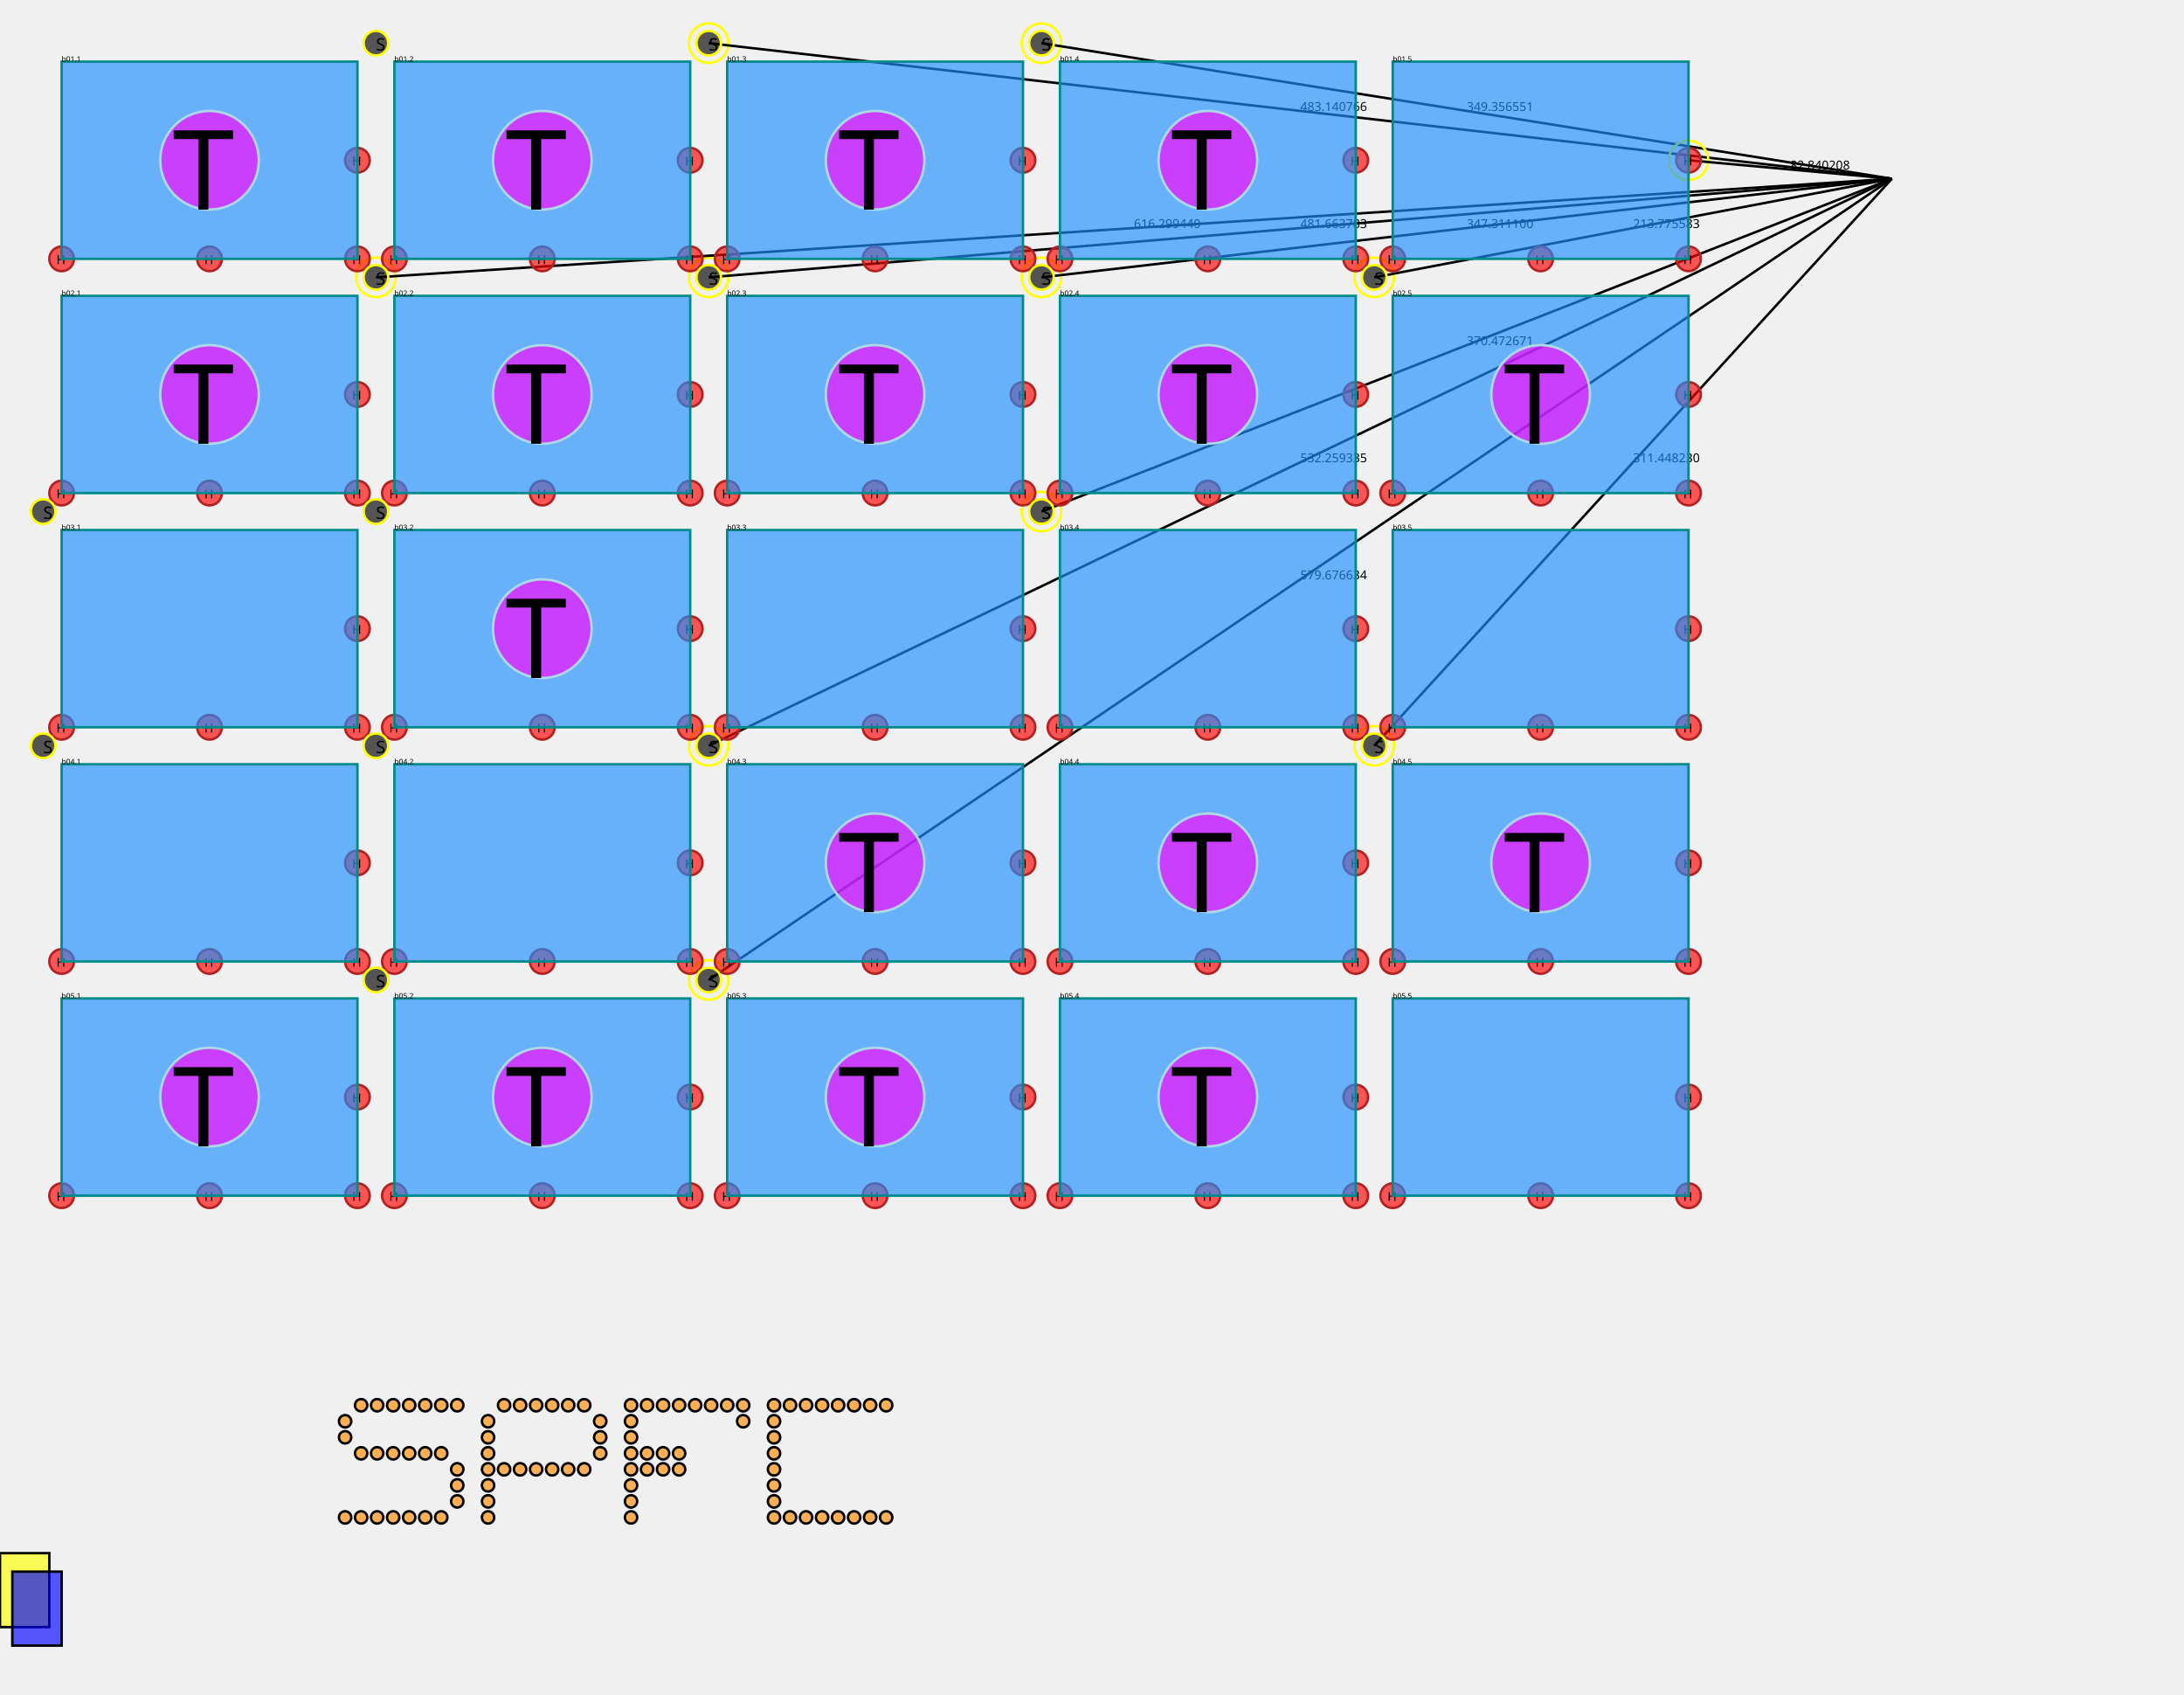
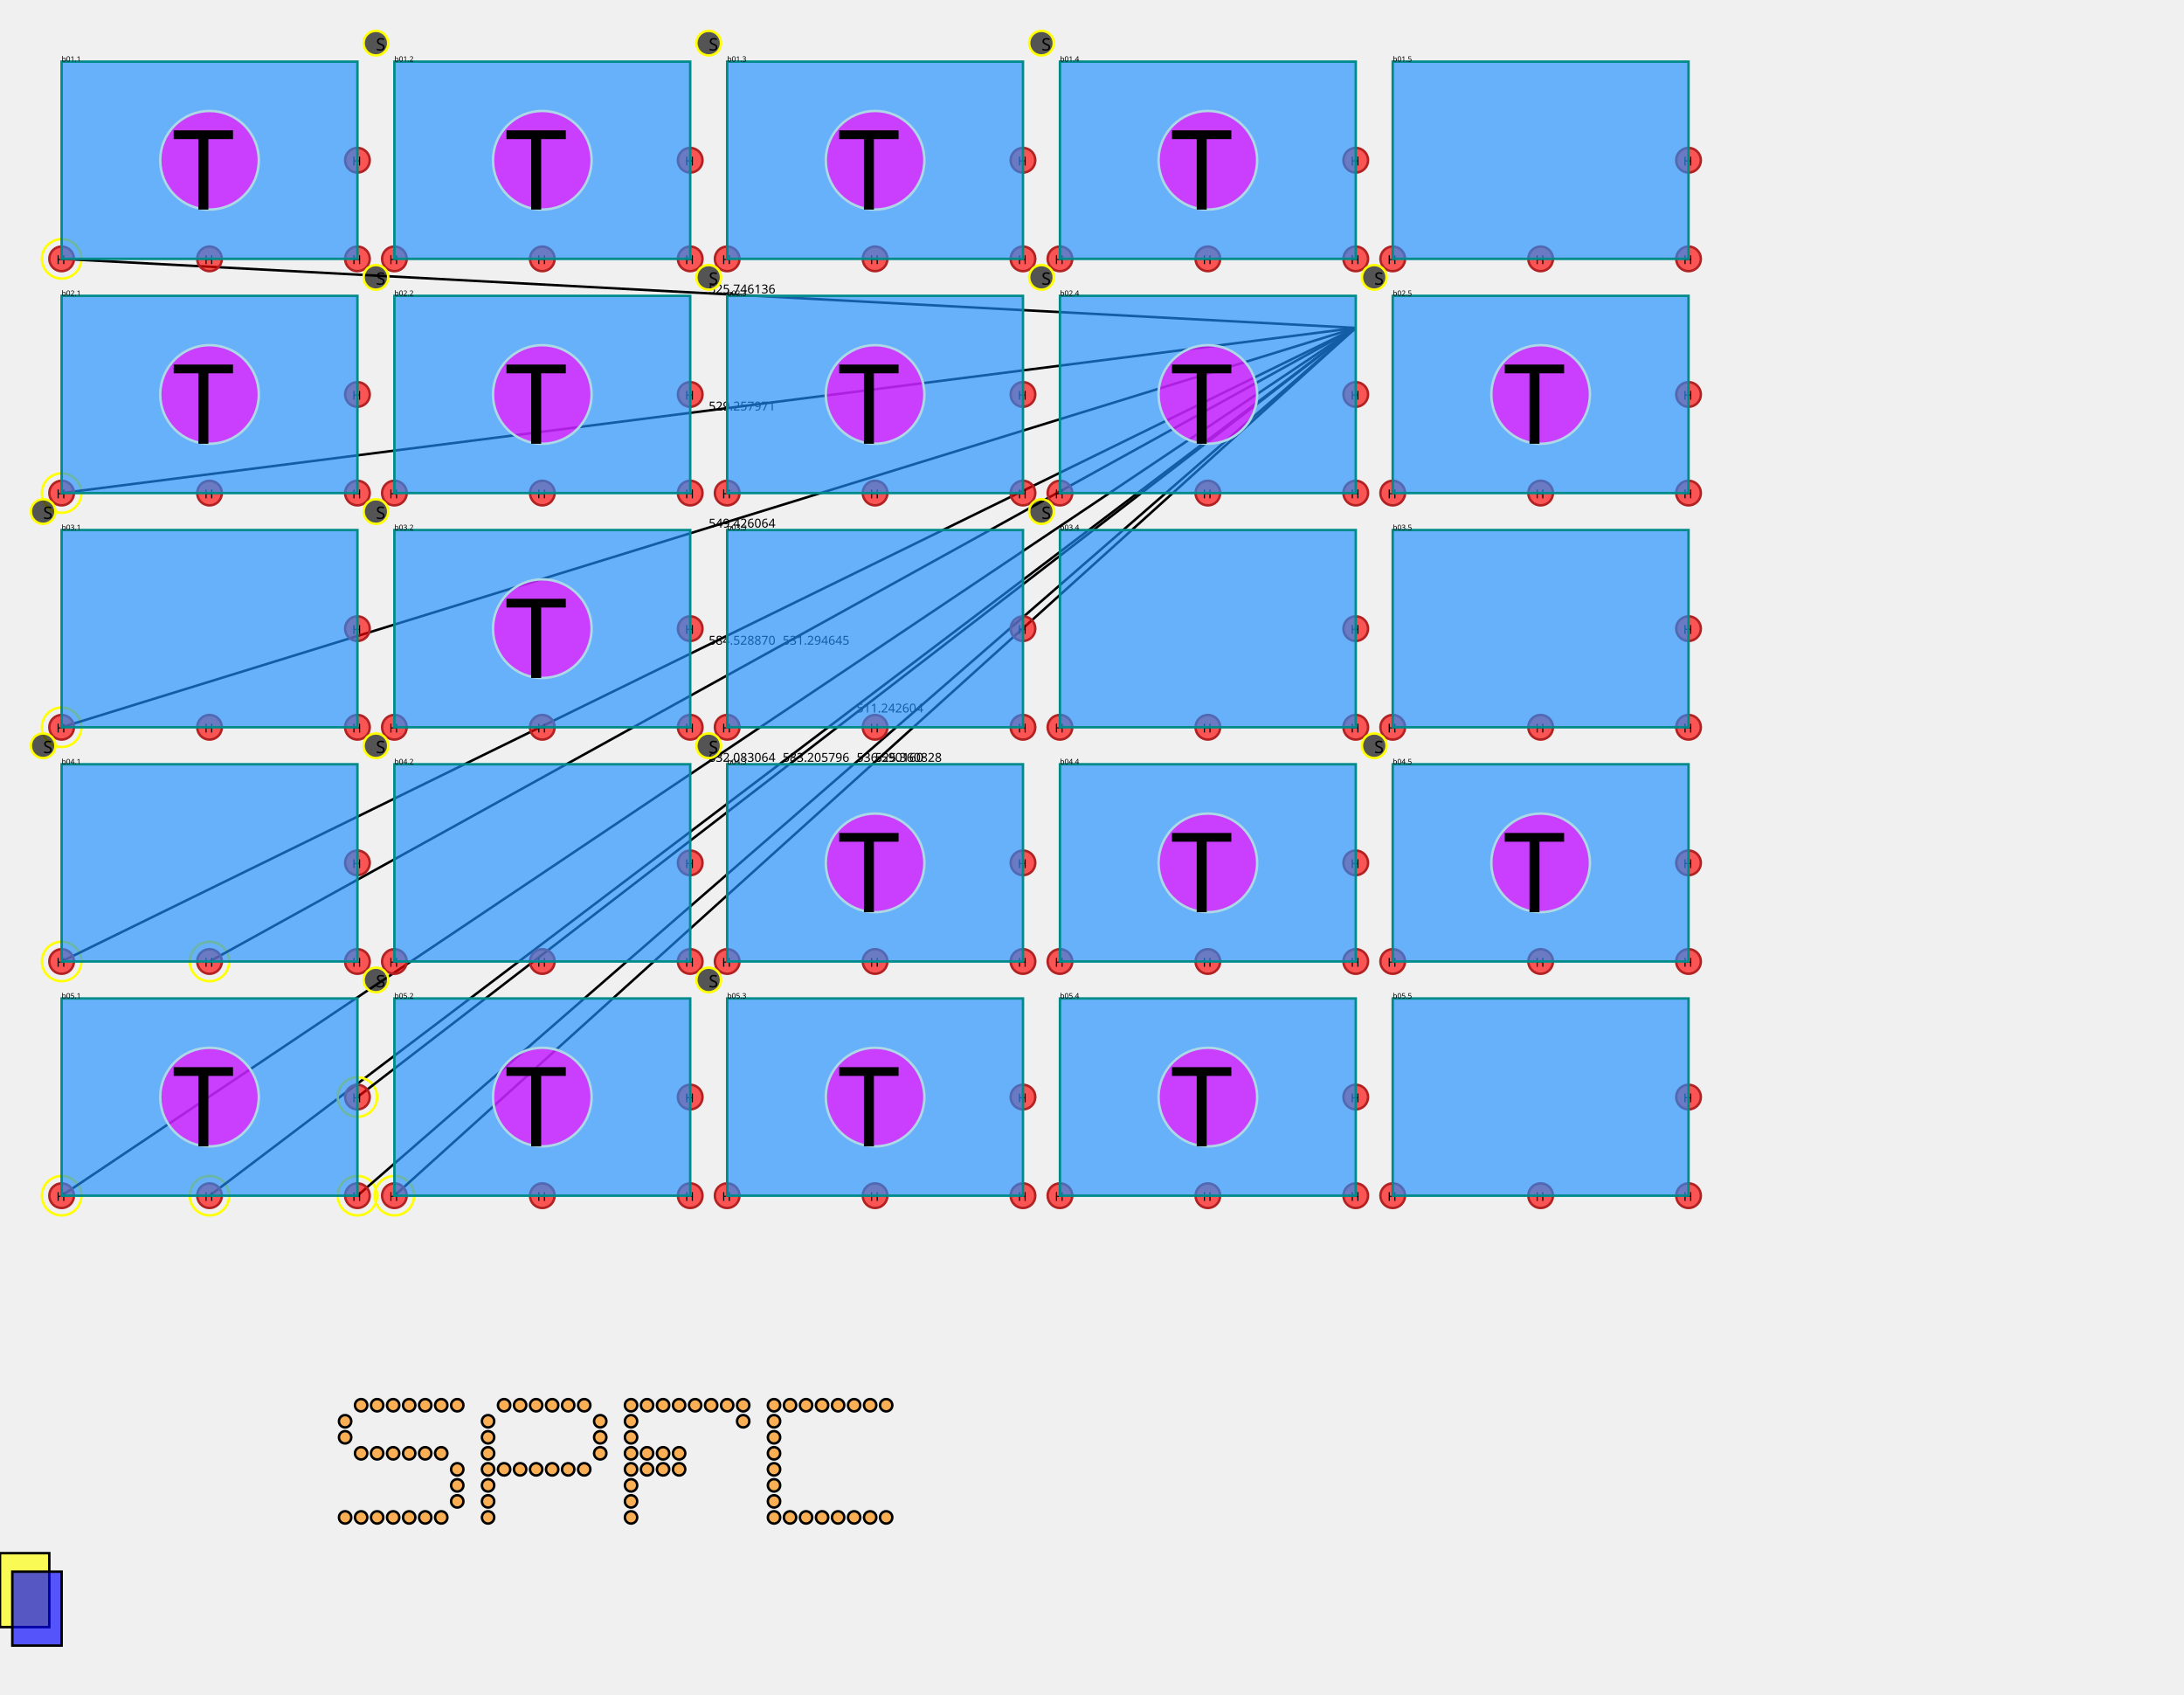
<svg width="886" height="687.5">
-   <circle cx="557.5" cy="112.5" r="8" fill="white" stroke="yellow" stroke-width="1" fill-opacity="0.0" />
-   <line x1="767.5" y1="72.5" x2="557.5" y2="112.5" stroke-width="1" stroke="black" />
-   <text x="662.5" y="92.5" font-family="Verdana" font-size="5">213.775583</text>
-   <circle cx="557.5" cy="302.5" r="8" fill="white" stroke="yellow" stroke-width="1" fill-opacity="0.0" />
-   <line x1="767.5" y1="72.5" x2="557.5" y2="302.5" stroke-width="1" stroke="black" />
-   <text x="662.5" y="187.5" font-family="Verdana" font-size="5">311.448230</text>
-   <circle cx="422.5" cy="112.5" r="8" fill="white" stroke="yellow" stroke-width="1" fill-opacity="0.0" />
-   <line x1="767.5" y1="72.5" x2="422.5" y2="112.5" stroke-width="1" stroke="black" />
-   <text x="595" y="92.5" font-family="Verdana" font-size="5">347.311100</text>
-   <circle cx="422.5" cy="17.5" r="8" fill="white" stroke="yellow" stroke-width="1" fill-opacity="0.0" />
-   <line x1="767.5" y1="72.5" x2="422.5" y2="17.5" stroke-width="1" stroke="black" />
-   <text x="595" y="45" font-family="Verdana" font-size="5">349.356551</text>
-   <circle cx="422.5" cy="207.5" r="8" fill="white" stroke="yellow" stroke-width="1" fill-opacity="0.0" />
-   <line x1="767.5" y1="72.5" x2="422.5" y2="207.5" stroke-width="1" stroke="black" />
-   <text x="595" y="140" font-family="Verdana" font-size="5">370.472671</text>
-   <circle cx="287.5" cy="112.5" r="8" fill="white" stroke="yellow" stroke-width="1" fill-opacity="0.0" />
-   <line x1="767.5" y1="72.5" x2="287.5" y2="112.5" stroke-width="1" stroke="black" />
-   <text x="527.5" y="92.5" font-family="Verdana" font-size="5">481.663783</text>
-   <circle cx="287.5" cy="17.5" r="8" fill="white" stroke="yellow" stroke-width="1" fill-opacity="0.0" />
-   <line x1="767.5" y1="72.5" x2="287.5" y2="17.5" stroke-width="1" stroke="black" />
-   <text x="527.5" y="45" font-family="Verdana" font-size="5">483.140766</text>
-   <circle cx="287.5" cy="302.5" r="8" fill="white" stroke="yellow" stroke-width="1" fill-opacity="0.0" />
-   <line x1="767.5" y1="72.5" x2="287.5" y2="302.5" stroke-width="1" stroke="black" />
-   <text x="527.5" y="187.5" font-family="Verdana" font-size="5">532.259335</text>
-   <circle cx="287.5" cy="397.5" r="8" fill="white" stroke="yellow" stroke-width="1" fill-opacity="0.0" />
-   <line x1="767.5" y1="72.5" x2="287.5" y2="397.5" stroke-width="1" stroke="black" />
-   <text x="527.5" y="235" font-family="Verdana" font-size="5">579.676634</text>
-   <circle cx="152.5" cy="112.5" r="8" fill="white" stroke="yellow" stroke-width="1" fill-opacity="0.0" />
-   <line x1="767.5" y1="72.5" x2="152.5" y2="112.5" stroke-width="1" stroke="black" />
-   <text x="460" y="92.5" font-family="Verdana" font-size="5">616.299440</text>
-   <circle cx="685" cy="65" r="8" fill="white" stroke="#ff0" stroke-width="1" fill-opacity="0.0" />
-   <line x1="767.5" y1="72.5" x2="685" y2="65" stroke-width="1" stroke="black" />
-   <text x="726.25" y="68.75" font-family="Verdana" font-size="5">82.840208</text>
+   <circle cx="25" cy="485" r="8" fill="white" stroke="yellow" stroke-width="1" fill-opacity="0.0" />
+   <line x1="550" y1="133" x2="25" y2="485" stroke-width="1" stroke="black" />
+   <text x="287.5" y="309" font-family="Verdana" font-size="5">632.083064</text>
+   <circle cx="25" cy="390" r="8" fill="white" stroke="yellow" stroke-width="1" fill-opacity="0.0" />
+   <line x1="550" y1="133" x2="25" y2="390" stroke-width="1" stroke="black" />
+   <text x="287.5" y="261.5" font-family="Verdana" font-size="5">584.528870</text>
+   <circle cx="85" cy="485" r="8" fill="white" stroke="yellow" stroke-width="1" fill-opacity="0.0" />
+   <line x1="550" y1="133" x2="85" y2="485" stroke-width="1" stroke="black" />
+   <text x="317.5" y="309" font-family="Verdana" font-size="5">583.205796</text>
+   <circle cx="25" cy="295" r="8" fill="white" stroke="yellow" stroke-width="1" fill-opacity="0.0" />
+   <line x1="550" y1="133" x2="25" y2="295" stroke-width="1" stroke="black" />
+   <text x="287.5" y="214" font-family="Verdana" font-size="5">549.426064</text>
+   <circle cx="145" cy="485" r="8" fill="white" stroke="yellow" stroke-width="1" fill-opacity="0.0" />
+   <line x1="550" y1="133" x2="145" y2="485" stroke-width="1" stroke="black" />
+   <text x="347.5" y="309" font-family="Verdana" font-size="5">536.590160</text>
+   <circle cx="85" cy="390" r="8" fill="white" stroke="yellow" stroke-width="1" fill-opacity="0.0" />
+   <line x1="550" y1="133" x2="85" y2="390" stroke-width="1" stroke="black" />
+   <text x="317.5" y="261.5" font-family="Verdana" font-size="5">531.294645</text>
+   <circle cx="25" cy="200" r="8" fill="white" stroke="yellow" stroke-width="1" fill-opacity="0.0" />
+   <line x1="550" y1="133" x2="25" y2="200" stroke-width="1" stroke="black" />
+   <text x="287.5" y="166.5" font-family="Verdana" font-size="5">529.257971</text>
+   <circle cx="25" cy="105" r="8" fill="white" stroke="yellow" stroke-width="1" fill-opacity="0.0" />
+   <line x1="550" y1="133" x2="25" y2="105" stroke-width="1" stroke="black" />
+   <text x="287.5" y="119" font-family="Verdana" font-size="5">525.746136</text>
+   <circle cx="160" cy="485" r="8" fill="white" stroke="yellow" stroke-width="1" fill-opacity="0.0" />
+   <line x1="550" y1="133" x2="160" y2="485" stroke-width="1" stroke="black" />
+   <text x="355" y="309" font-family="Verdana" font-size="5">525.360828</text>
+   <circle cx="145" cy="445" r="8" fill="white" stroke="yellow" stroke-width="1" fill-opacity="0.0" />
+   <line x1="550" y1="133" x2="145" y2="445" stroke-width="1" stroke="black" />
+   <text x="347.5" y="289" font-family="Verdana" font-size="5">511.242604</text>
  <circle cx="85" cy="105" r="5" fill="red" stroke="firebrick" stroke-width="1" fill-opacity="0.65" />
  <text x="82.879" y="107.121" font-family="Verdana" font-size="5">H</text>
  <circle cx="145" cy="105" r="5" fill="red" stroke="firebrick" stroke-width="1" fill-opacity="0.65" />
  <text x="142.879" y="107.121" font-family="Verdana" font-size="5">H</text>
  <circle cx="25" cy="105" r="5" fill="red" stroke="firebrick" stroke-width="1" fill-opacity="0.65" />
  <text x="22.879" y="107.121" font-family="Verdana" font-size="5">H</text>
  <circle cx="145" cy="65" r="5" fill="red" stroke="firebrick" stroke-width="1" fill-opacity="0.65" />
  <text x="142.879" y="67.121" font-family="Verdana" font-size="5">H</text>
  <circle cx="220" cy="105" r="5" fill="red" stroke="firebrick" stroke-width="1" fill-opacity="0.65" />
  <text x="217.879" y="107.121" font-family="Verdana" font-size="5">H</text>
  <circle cx="280" cy="105" r="5" fill="red" stroke="firebrick" stroke-width="1" fill-opacity="0.65" />
  <text x="277.879" y="107.121" font-family="Verdana" font-size="5">H</text>
  <circle cx="160" cy="105" r="5" fill="red" stroke="firebrick" stroke-width="1" fill-opacity="0.65" />
  <text x="157.879" y="107.121" font-family="Verdana" font-size="5">H</text>
  <circle cx="280" cy="65" r="5" fill="red" stroke="firebrick" stroke-width="1" fill-opacity="0.65" />
  <text x="277.879" y="67.121" font-family="Verdana" font-size="5">H</text>
  <circle cx="355" cy="105" r="5" fill="red" stroke="firebrick" stroke-width="1" fill-opacity="0.65" />
  <text x="352.879" y="107.121" font-family="Verdana" font-size="5">H</text>
  <circle cx="415" cy="105" r="5" fill="red" stroke="firebrick" stroke-width="1" fill-opacity="0.65" />
  <text x="412.879" y="107.121" font-family="Verdana" font-size="5">H</text>
  <circle cx="295" cy="105" r="5" fill="red" stroke="firebrick" stroke-width="1" fill-opacity="0.65" />
  <text x="292.879" y="107.121" font-family="Verdana" font-size="5">H</text>
  <circle cx="415" cy="65" r="5" fill="red" stroke="firebrick" stroke-width="1" fill-opacity="0.65" />
  <text x="412.879" y="67.121" font-family="Verdana" font-size="5">H</text>
  <circle cx="490" cy="105" r="5" fill="red" stroke="firebrick" stroke-width="1" fill-opacity="0.65" />
  <text x="487.879" y="107.121" font-family="Verdana" font-size="5">H</text>
  <circle cx="550" cy="105" r="5" fill="red" stroke="firebrick" stroke-width="1" fill-opacity="0.65" />
  <text x="547.879" y="107.121" font-family="Verdana" font-size="5">H</text>
  <circle cx="430" cy="105" r="5" fill="red" stroke="firebrick" stroke-width="1" fill-opacity="0.65" />
  <text x="427.879" y="107.121" font-family="Verdana" font-size="5">H</text>
  <circle cx="550" cy="65" r="5" fill="red" stroke="firebrick" stroke-width="1" fill-opacity="0.65" />
  <text x="547.879" y="67.121" font-family="Verdana" font-size="5">H</text>
  <circle cx="625" cy="105" r="5" fill="red" stroke="firebrick" stroke-width="1" fill-opacity="0.65" />
  <text x="622.879" y="107.121" font-family="Verdana" font-size="5">H</text>
  <circle cx="685" cy="105" r="5" fill="red" stroke="firebrick" stroke-width="1" fill-opacity="0.65" />
  <text x="682.879" y="107.121" font-family="Verdana" font-size="5">H</text>
  <circle cx="565" cy="105" r="5" fill="red" stroke="firebrick" stroke-width="1" fill-opacity="0.65" />
  <text x="562.879" y="107.121" font-family="Verdana" font-size="5">H</text>
  <circle cx="685" cy="65" r="5" fill="red" stroke="firebrick" stroke-width="1" fill-opacity="0.65" />
  <text x="682.879" y="67.121" font-family="Verdana" font-size="5">H</text>
  <circle cx="85" cy="200" r="5" fill="red" stroke="firebrick" stroke-width="1" fill-opacity="0.65" />
  <text x="82.879" y="202.121" font-family="Verdana" font-size="5">H</text>
  <circle cx="145" cy="200" r="5" fill="red" stroke="firebrick" stroke-width="1" fill-opacity="0.65" />
  <text x="142.879" y="202.121" font-family="Verdana" font-size="5">H</text>
  <circle cx="25" cy="200" r="5" fill="red" stroke="firebrick" stroke-width="1" fill-opacity="0.65" />
  <text x="22.879" y="202.121" font-family="Verdana" font-size="5">H</text>
  <circle cx="145" cy="160" r="5" fill="red" stroke="firebrick" stroke-width="1" fill-opacity="0.65" />
  <text x="142.879" y="162.121" font-family="Verdana" font-size="5">H</text>
  <circle cx="220" cy="200" r="5" fill="red" stroke="firebrick" stroke-width="1" fill-opacity="0.65" />
  <text x="217.879" y="202.121" font-family="Verdana" font-size="5">H</text>
  <circle cx="280" cy="200" r="5" fill="red" stroke="firebrick" stroke-width="1" fill-opacity="0.65" />
  <text x="277.879" y="202.121" font-family="Verdana" font-size="5">H</text>
  <circle cx="160" cy="200" r="5" fill="red" stroke="firebrick" stroke-width="1" fill-opacity="0.65" />
  <text x="157.879" y="202.121" font-family="Verdana" font-size="5">H</text>
  <circle cx="280" cy="160" r="5" fill="red" stroke="firebrick" stroke-width="1" fill-opacity="0.65" />
  <text x="277.879" y="162.121" font-family="Verdana" font-size="5">H</text>
  <circle cx="355" cy="200" r="5" fill="red" stroke="firebrick" stroke-width="1" fill-opacity="0.65" />
  <text x="352.879" y="202.121" font-family="Verdana" font-size="5">H</text>
  <circle cx="415" cy="200" r="5" fill="red" stroke="firebrick" stroke-width="1" fill-opacity="0.65" />
  <text x="412.879" y="202.121" font-family="Verdana" font-size="5">H</text>
  <circle cx="295" cy="200" r="5" fill="red" stroke="firebrick" stroke-width="1" fill-opacity="0.65" />
  <text x="292.879" y="202.121" font-family="Verdana" font-size="5">H</text>
  <circle cx="415" cy="160" r="5" fill="red" stroke="firebrick" stroke-width="1" fill-opacity="0.65" />
  <text x="412.879" y="162.121" font-family="Verdana" font-size="5">H</text>
  <circle cx="490" cy="200" r="5" fill="red" stroke="firebrick" stroke-width="1" fill-opacity="0.65" />
  <text x="487.879" y="202.121" font-family="Verdana" font-size="5">H</text>
  <circle cx="550" cy="200" r="5" fill="red" stroke="firebrick" stroke-width="1" fill-opacity="0.65" />
  <text x="547.879" y="202.121" font-family="Verdana" font-size="5">H</text>
  <circle cx="430" cy="200" r="5" fill="red" stroke="firebrick" stroke-width="1" fill-opacity="0.65" />
  <text x="427.879" y="202.121" font-family="Verdana" font-size="5">H</text>
  <circle cx="550" cy="160" r="5" fill="red" stroke="firebrick" stroke-width="1" fill-opacity="0.65" />
  <text x="547.879" y="162.121" font-family="Verdana" font-size="5">H</text>
  <circle cx="625" cy="200" r="5" fill="red" stroke="firebrick" stroke-width="1" fill-opacity="0.65" />
  <text x="622.879" y="202.121" font-family="Verdana" font-size="5">H</text>
  <circle cx="685" cy="200" r="5" fill="red" stroke="firebrick" stroke-width="1" fill-opacity="0.65" />
  <text x="682.879" y="202.121" font-family="Verdana" font-size="5">H</text>
  <circle cx="565" cy="200" r="5" fill="red" stroke="firebrick" stroke-width="1" fill-opacity="0.65" />
  <text x="562.879" y="202.121" font-family="Verdana" font-size="5">H</text>
  <circle cx="685" cy="160" r="5" fill="red" stroke="firebrick" stroke-width="1" fill-opacity="0.65" />
  <text x="682.879" y="162.121" font-family="Verdana" font-size="5">H</text>
  <circle cx="85" cy="295" r="5" fill="red" stroke="firebrick" stroke-width="1" fill-opacity="0.65" />
  <text x="82.879" y="297.121" font-family="Verdana" font-size="5">H</text>
  <circle cx="145" cy="295" r="5" fill="red" stroke="firebrick" stroke-width="1" fill-opacity="0.65" />
  <text x="142.879" y="297.121" font-family="Verdana" font-size="5">H</text>
  <circle cx="25" cy="295" r="5" fill="red" stroke="firebrick" stroke-width="1" fill-opacity="0.65" />
  <text x="22.879" y="297.121" font-family="Verdana" font-size="5">H</text>
  <circle cx="145" cy="255" r="5" fill="red" stroke="firebrick" stroke-width="1" fill-opacity="0.65" />
  <text x="142.879" y="257.121" font-family="Verdana" font-size="5">H</text>
  <circle cx="220" cy="295" r="5" fill="red" stroke="firebrick" stroke-width="1" fill-opacity="0.65" />
  <text x="217.879" y="297.121" font-family="Verdana" font-size="5">H</text>
  <circle cx="280" cy="295" r="5" fill="red" stroke="firebrick" stroke-width="1" fill-opacity="0.65" />
  <text x="277.879" y="297.121" font-family="Verdana" font-size="5">H</text>
  <circle cx="160" cy="295" r="5" fill="red" stroke="firebrick" stroke-width="1" fill-opacity="0.65" />
  <text x="157.879" y="297.121" font-family="Verdana" font-size="5">H</text>
  <circle cx="280" cy="255" r="5" fill="red" stroke="firebrick" stroke-width="1" fill-opacity="0.65" />
  <text x="277.879" y="257.121" font-family="Verdana" font-size="5">H</text>
  <circle cx="355" cy="295" r="5" fill="red" stroke="firebrick" stroke-width="1" fill-opacity="0.65" />
  <text x="352.879" y="297.121" font-family="Verdana" font-size="5">H</text>
  <circle cx="415" cy="295" r="5" fill="red" stroke="firebrick" stroke-width="1" fill-opacity="0.65" />
  <text x="412.879" y="297.121" font-family="Verdana" font-size="5">H</text>
  <circle cx="295" cy="295" r="5" fill="red" stroke="firebrick" stroke-width="1" fill-opacity="0.65" />
  <text x="292.879" y="297.121" font-family="Verdana" font-size="5">H</text>
  <circle cx="415" cy="255" r="5" fill="red" stroke="firebrick" stroke-width="1" fill-opacity="0.65" />
  <text x="412.879" y="257.121" font-family="Verdana" font-size="5">H</text>
  <circle cx="490" cy="295" r="5" fill="red" stroke="firebrick" stroke-width="1" fill-opacity="0.65" />
  <text x="487.879" y="297.121" font-family="Verdana" font-size="5">H</text>
  <circle cx="550" cy="295" r="5" fill="red" stroke="firebrick" stroke-width="1" fill-opacity="0.65" />
  <text x="547.879" y="297.121" font-family="Verdana" font-size="5">H</text>
  <circle cx="430" cy="295" r="5" fill="red" stroke="firebrick" stroke-width="1" fill-opacity="0.65" />
  <text x="427.879" y="297.121" font-family="Verdana" font-size="5">H</text>
  <circle cx="550" cy="255" r="5" fill="red" stroke="firebrick" stroke-width="1" fill-opacity="0.65" />
  <text x="547.879" y="257.121" font-family="Verdana" font-size="5">H</text>
  <circle cx="625" cy="295" r="5" fill="red" stroke="firebrick" stroke-width="1" fill-opacity="0.65" />
  <text x="622.879" y="297.121" font-family="Verdana" font-size="5">H</text>
  <circle cx="685" cy="295" r="5" fill="red" stroke="firebrick" stroke-width="1" fill-opacity="0.65" />
  <text x="682.879" y="297.121" font-family="Verdana" font-size="5">H</text>
  <circle cx="565" cy="295" r="5" fill="red" stroke="firebrick" stroke-width="1" fill-opacity="0.65" />
  <text x="562.879" y="297.121" font-family="Verdana" font-size="5">H</text>
  <circle cx="685" cy="255" r="5" fill="red" stroke="firebrick" stroke-width="1" fill-opacity="0.65" />
  <text x="682.879" y="257.121" font-family="Verdana" font-size="5">H</text>
  <circle cx="85" cy="390" r="5" fill="red" stroke="firebrick" stroke-width="1" fill-opacity="0.65" />
  <text x="82.879" y="392.121" font-family="Verdana" font-size="5">H</text>
  <circle cx="145" cy="390" r="5" fill="red" stroke="firebrick" stroke-width="1" fill-opacity="0.65" />
  <text x="142.879" y="392.121" font-family="Verdana" font-size="5">H</text>
  <circle cx="25" cy="390" r="5" fill="red" stroke="firebrick" stroke-width="1" fill-opacity="0.65" />
  <text x="22.879" y="392.121" font-family="Verdana" font-size="5">H</text>
  <circle cx="145" cy="350" r="5" fill="red" stroke="firebrick" stroke-width="1" fill-opacity="0.65" />
  <text x="142.879" y="352.121" font-family="Verdana" font-size="5">H</text>
  <circle cx="220" cy="390" r="5" fill="red" stroke="firebrick" stroke-width="1" fill-opacity="0.65" />
  <text x="217.879" y="392.121" font-family="Verdana" font-size="5">H</text>
  <circle cx="280" cy="390" r="5" fill="red" stroke="firebrick" stroke-width="1" fill-opacity="0.65" />
  <text x="277.879" y="392.121" font-family="Verdana" font-size="5">H</text>
  <circle cx="160" cy="390" r="5" fill="red" stroke="firebrick" stroke-width="1" fill-opacity="0.65" />
  <text x="157.879" y="392.121" font-family="Verdana" font-size="5">H</text>
  <circle cx="280" cy="350" r="5" fill="red" stroke="firebrick" stroke-width="1" fill-opacity="0.65" />
  <text x="277.879" y="352.121" font-family="Verdana" font-size="5">H</text>
  <circle cx="355" cy="390" r="5" fill="red" stroke="firebrick" stroke-width="1" fill-opacity="0.65" />
  <text x="352.879" y="392.121" font-family="Verdana" font-size="5">H</text>
  <circle cx="415" cy="390" r="5" fill="red" stroke="firebrick" stroke-width="1" fill-opacity="0.65" />
  <text x="412.879" y="392.121" font-family="Verdana" font-size="5">H</text>
  <circle cx="295" cy="390" r="5" fill="red" stroke="firebrick" stroke-width="1" fill-opacity="0.65" />
  <text x="292.879" y="392.121" font-family="Verdana" font-size="5">H</text>
  <circle cx="415" cy="350" r="5" fill="red" stroke="firebrick" stroke-width="1" fill-opacity="0.65" />
  <text x="412.879" y="352.121" font-family="Verdana" font-size="5">H</text>
  <circle cx="490" cy="390" r="5" fill="red" stroke="firebrick" stroke-width="1" fill-opacity="0.65" />
  <text x="487.879" y="392.121" font-family="Verdana" font-size="5">H</text>
  <circle cx="550" cy="390" r="5" fill="red" stroke="firebrick" stroke-width="1" fill-opacity="0.65" />
  <text x="547.879" y="392.121" font-family="Verdana" font-size="5">H</text>
  <circle cx="430" cy="390" r="5" fill="red" stroke="firebrick" stroke-width="1" fill-opacity="0.65" />
  <text x="427.879" y="392.121" font-family="Verdana" font-size="5">H</text>
  <circle cx="550" cy="350" r="5" fill="red" stroke="firebrick" stroke-width="1" fill-opacity="0.65" />
  <text x="547.879" y="352.121" font-family="Verdana" font-size="5">H</text>
  <circle cx="625" cy="390" r="5" fill="red" stroke="firebrick" stroke-width="1" fill-opacity="0.65" />
  <text x="622.879" y="392.121" font-family="Verdana" font-size="5">H</text>
  <circle cx="685" cy="390" r="5" fill="red" stroke="firebrick" stroke-width="1" fill-opacity="0.65" />
  <text x="682.879" y="392.121" font-family="Verdana" font-size="5">H</text>
  <circle cx="565" cy="390" r="5" fill="red" stroke="firebrick" stroke-width="1" fill-opacity="0.65" />
  <text x="562.879" y="392.121" font-family="Verdana" font-size="5">H</text>
  <circle cx="685" cy="350" r="5" fill="red" stroke="firebrick" stroke-width="1" fill-opacity="0.65" />
  <text x="682.879" y="352.121" font-family="Verdana" font-size="5">H</text>
  <circle cx="85" cy="485" r="5" fill="red" stroke="firebrick" stroke-width="1" fill-opacity="0.65" />
  <text x="82.879" y="487.121" font-family="Verdana" font-size="5">H</text>
  <circle cx="145" cy="485" r="5" fill="red" stroke="firebrick" stroke-width="1" fill-opacity="0.65" />
  <text x="142.879" y="487.121" font-family="Verdana" font-size="5">H</text>
  <circle cx="25" cy="485" r="5" fill="red" stroke="firebrick" stroke-width="1" fill-opacity="0.65" />
  <text x="22.879" y="487.121" font-family="Verdana" font-size="5">H</text>
  <circle cx="145" cy="445" r="5" fill="red" stroke="firebrick" stroke-width="1" fill-opacity="0.65" />
  <text x="142.879" y="447.121" font-family="Verdana" font-size="5">H</text>
  <circle cx="220" cy="485" r="5" fill="red" stroke="firebrick" stroke-width="1" fill-opacity="0.65" />
  <text x="217.879" y="487.121" font-family="Verdana" font-size="5">H</text>
  <circle cx="280" cy="485" r="5" fill="red" stroke="firebrick" stroke-width="1" fill-opacity="0.65" />
  <text x="277.879" y="487.121" font-family="Verdana" font-size="5">H</text>
  <circle cx="160" cy="485" r="5" fill="red" stroke="firebrick" stroke-width="1" fill-opacity="0.65" />
  <text x="157.879" y="487.121" font-family="Verdana" font-size="5">H</text>
  <circle cx="280" cy="445" r="5" fill="red" stroke="firebrick" stroke-width="1" fill-opacity="0.65" />
  <text x="277.879" y="447.121" font-family="Verdana" font-size="5">H</text>
  <circle cx="355" cy="485" r="5" fill="red" stroke="firebrick" stroke-width="1" fill-opacity="0.65" />
  <text x="352.879" y="487.121" font-family="Verdana" font-size="5">H</text>
  <circle cx="415" cy="485" r="5" fill="red" stroke="firebrick" stroke-width="1" fill-opacity="0.65" />
  <text x="412.879" y="487.121" font-family="Verdana" font-size="5">H</text>
  <circle cx="295" cy="485" r="5" fill="red" stroke="firebrick" stroke-width="1" fill-opacity="0.65" />
  <text x="292.879" y="487.121" font-family="Verdana" font-size="5">H</text>
  <circle cx="415" cy="445" r="5" fill="red" stroke="firebrick" stroke-width="1" fill-opacity="0.65" />
  <text x="412.879" y="447.121" font-family="Verdana" font-size="5">H</text>
  <circle cx="490" cy="485" r="5" fill="red" stroke="firebrick" stroke-width="1" fill-opacity="0.65" />
  <text x="487.879" y="487.121" font-family="Verdana" font-size="5">H</text>
  <circle cx="550" cy="485" r="5" fill="red" stroke="firebrick" stroke-width="1" fill-opacity="0.65" />
  <text x="547.879" y="487.121" font-family="Verdana" font-size="5">H</text>
  <circle cx="430" cy="485" r="5" fill="red" stroke="firebrick" stroke-width="1" fill-opacity="0.65" />
  <text x="427.879" y="487.121" font-family="Verdana" font-size="5">H</text>
  <circle cx="550" cy="445" r="5" fill="red" stroke="firebrick" stroke-width="1" fill-opacity="0.65" />
  <text x="547.879" y="447.121" font-family="Verdana" font-size="5">H</text>
  <circle cx="625" cy="485" r="5" fill="red" stroke="firebrick" stroke-width="1" fill-opacity="0.65" />
  <text x="622.879" y="487.121" font-family="Verdana" font-size="5">H</text>
  <circle cx="685" cy="485" r="5" fill="red" stroke="firebrick" stroke-width="1" fill-opacity="0.65" />
  <text x="682.879" y="487.121" font-family="Verdana" font-size="5">H</text>
  <circle cx="565" cy="485" r="5" fill="red" stroke="firebrick" stroke-width="1" fill-opacity="0.65" />
  <text x="562.879" y="487.121" font-family="Verdana" font-size="5">H</text>
  <circle cx="685" cy="445" r="5" fill="red" stroke="firebrick" stroke-width="1" fill-opacity="0.65" />
  <text x="682.879" y="447.121" font-family="Verdana" font-size="5">H</text>
  <rect x="25" y="25" width="120" height="80" fill="dodgerblue" stroke="darkcyan" stroke-width="1" fill-opacity="0.65" />
  <text x="25" y="25" font-family="Verdana" font-size="3">b01.1</text>
  <rect x="160" y="25" width="120" height="80" fill="dodgerblue" stroke="darkcyan" stroke-width="1" fill-opacity="0.65" />
  <text x="160" y="25" font-family="Verdana" font-size="3">b01.2</text>
  <rect x="295" y="25" width="120" height="80" fill="dodgerblue" stroke="darkcyan" stroke-width="1" fill-opacity="0.65" />
  <text x="295" y="25" font-family="Verdana" font-size="3">b01.3</text>
  <rect x="430" y="25" width="120" height="80" fill="dodgerblue" stroke="darkcyan" stroke-width="1" fill-opacity="0.65" />
  <text x="430" y="25" font-family="Verdana" font-size="3">b01.4</text>
  <rect x="565" y="25" width="120" height="80" fill="dodgerblue" stroke="darkcyan" stroke-width="1" fill-opacity="0.65" />
  <text x="565" y="25" font-family="Verdana" font-size="3">b01.5</text>
  <rect x="25" y="120" width="120" height="80" fill="dodgerblue" stroke="darkcyan" stroke-width="1" fill-opacity="0.65" />
  <text x="25" y="120" font-family="Verdana" font-size="3">b02.1</text>
  <rect x="160" y="120" width="120" height="80" fill="dodgerblue" stroke="darkcyan" stroke-width="1" fill-opacity="0.65" />
  <text x="160" y="120" font-family="Verdana" font-size="3">b02.2</text>
  <rect x="295" y="120" width="120" height="80" fill="dodgerblue" stroke="darkcyan" stroke-width="1" fill-opacity="0.65" />
  <text x="295" y="120" font-family="Verdana" font-size="3">b02.3</text>
  <rect x="430" y="120" width="120" height="80" fill="dodgerblue" stroke="darkcyan" stroke-width="1" fill-opacity="0.65" />
  <text x="430" y="120" font-family="Verdana" font-size="3">b02.4</text>
  <rect x="565" y="120" width="120" height="80" fill="dodgerblue" stroke="darkcyan" stroke-width="1" fill-opacity="0.65" />
  <text x="565" y="120" font-family="Verdana" font-size="3">b02.5</text>
  <rect x="25" y="215" width="120" height="80" fill="dodgerblue" stroke="darkcyan" stroke-width="1" fill-opacity="0.65" />
  <text x="25" y="215" font-family="Verdana" font-size="3">b03.1</text>
  <rect x="160" y="215" width="120" height="80" fill="dodgerblue" stroke="darkcyan" stroke-width="1" fill-opacity="0.65" />
  <text x="160" y="215" font-family="Verdana" font-size="3">b03.2</text>
  <rect x="295" y="215" width="120" height="80" fill="dodgerblue" stroke="darkcyan" stroke-width="1" fill-opacity="0.65" />
  <text x="295" y="215" font-family="Verdana" font-size="3">b03.3</text>
  <rect x="430" y="215" width="120" height="80" fill="dodgerblue" stroke="darkcyan" stroke-width="1" fill-opacity="0.65" />
  <text x="430" y="215" font-family="Verdana" font-size="3">b03.4</text>
  <rect x="565" y="215" width="120" height="80" fill="dodgerblue" stroke="darkcyan" stroke-width="1" fill-opacity="0.65" />
  <text x="565" y="215" font-family="Verdana" font-size="3">b03.5</text>
  <rect x="25" y="310" width="120" height="80" fill="dodgerblue" stroke="darkcyan" stroke-width="1" fill-opacity="0.65" />
  <text x="25" y="310" font-family="Verdana" font-size="3">b04.1</text>
  <rect x="160" y="310" width="120" height="80" fill="dodgerblue" stroke="darkcyan" stroke-width="1" fill-opacity="0.65" />
  <text x="160" y="310" font-family="Verdana" font-size="3">b04.2</text>
  <rect x="295" y="310" width="120" height="80" fill="dodgerblue" stroke="darkcyan" stroke-width="1" fill-opacity="0.65" />
  <text x="295" y="310" font-family="Verdana" font-size="3">b04.3</text>
  <rect x="430" y="310" width="120" height="80" fill="dodgerblue" stroke="darkcyan" stroke-width="1" fill-opacity="0.65" />
  <text x="430" y="310" font-family="Verdana" font-size="3">b04.4</text>
  <rect x="565" y="310" width="120" height="80" fill="dodgerblue" stroke="darkcyan" stroke-width="1" fill-opacity="0.65" />
  <text x="565" y="310" font-family="Verdana" font-size="3">b04.5</text>
  <rect x="25" y="405" width="120" height="80" fill="dodgerblue" stroke="darkcyan" stroke-width="1" fill-opacity="0.65" />
  <text x="25" y="405" font-family="Verdana" font-size="3">b05.1</text>
  <rect x="160" y="405" width="120" height="80" fill="dodgerblue" stroke="darkcyan" stroke-width="1" fill-opacity="0.65" />
  <text x="160" y="405" font-family="Verdana" font-size="3">b05.2</text>
  <rect x="295" y="405" width="120" height="80" fill="dodgerblue" stroke="darkcyan" stroke-width="1" fill-opacity="0.65" />
  <text x="295" y="405" font-family="Verdana" font-size="3">b05.3</text>
  <rect x="430" y="405" width="120" height="80" fill="dodgerblue" stroke="darkcyan" stroke-width="1" fill-opacity="0.65" />
  <text x="430" y="405" font-family="Verdana" font-size="3">b05.4</text>
  <rect x="565" y="405" width="120" height="80" fill="dodgerblue" stroke="darkcyan" stroke-width="1" fill-opacity="0.65" />
  <text x="565" y="405" font-family="Verdana" font-size="3">b05.5</text>
  <circle cx="152.5" cy="17.5" r="5" fill="lightred" stroke="yellow" stroke-width="1" fill-opacity="0.65" />
  <text x="152.5" y="20.5" font-family="Verdana" font-size="7">S</text>
  <circle cx="287.5" cy="17.5" r="5" fill="lightred" stroke="yellow" stroke-width="1" fill-opacity="0.65" />
  <text x="287.5" y="20.5" font-family="Verdana" font-size="7">S</text>
  <circle cx="422.5" cy="17.5" r="5" fill="lightred" stroke="yellow" stroke-width="1" fill-opacity="0.65" />
  <text x="422.5" y="20.5" font-family="Verdana" font-size="7">S</text>
  <circle cx="152.5" cy="112.5" r="5" fill="lightred" stroke="yellow" stroke-width="1" fill-opacity="0.65" />
  <text x="152.5" y="115.5" font-family="Verdana" font-size="7">S</text>
  <circle cx="287.5" cy="112.5" r="5" fill="lightred" stroke="yellow" stroke-width="1" fill-opacity="0.65" />
  <text x="287.5" y="115.5" font-family="Verdana" font-size="7">S</text>
  <circle cx="422.5" cy="112.5" r="5" fill="lightred" stroke="yellow" stroke-width="1" fill-opacity="0.65" />
  <text x="422.5" y="115.5" font-family="Verdana" font-size="7">S</text>
  <circle cx="557.5" cy="112.5" r="5" fill="lightred" stroke="yellow" stroke-width="1" fill-opacity="0.65" />
  <text x="557.5" y="115.5" font-family="Verdana" font-size="7">S</text>
  <circle cx="17.5" cy="207.5" r="5" fill="lightred" stroke="yellow" stroke-width="1" fill-opacity="0.65" />
  <text x="17.5" y="210.5" font-family="Verdana" font-size="7">S</text>
  <circle cx="152.5" cy="207.5" r="5" fill="lightred" stroke="yellow" stroke-width="1" fill-opacity="0.65" />
  <text x="152.5" y="210.5" font-family="Verdana" font-size="7">S</text>
  <circle cx="422.5" cy="207.5" r="5" fill="lightred" stroke="yellow" stroke-width="1" fill-opacity="0.65" />
  <text x="422.5" y="210.5" font-family="Verdana" font-size="7">S</text>
  <circle cx="17.5" cy="302.5" r="5" fill="lightred" stroke="yellow" stroke-width="1" fill-opacity="0.65" />
  <text x="17.5" y="305.5" font-family="Verdana" font-size="7">S</text>
  <circle cx="152.5" cy="302.5" r="5" fill="lightred" stroke="yellow" stroke-width="1" fill-opacity="0.65" />
  <text x="152.5" y="305.5" font-family="Verdana" font-size="7">S</text>
  <circle cx="287.5" cy="302.5" r="5" fill="lightred" stroke="yellow" stroke-width="1" fill-opacity="0.65" />
  <text x="287.5" y="305.5" font-family="Verdana" font-size="7">S</text>
  <circle cx="557.5" cy="302.5" r="5" fill="lightred" stroke="yellow" stroke-width="1" fill-opacity="0.65" />
  <text x="557.5" y="305.5" font-family="Verdana" font-size="7">S</text>
  <circle cx="152.5" cy="397.5" r="5" fill="lightred" stroke="yellow" stroke-width="1" fill-opacity="0.65" />
  <text x="152.5" y="400.5" font-family="Verdana" font-size="7">S</text>
  <circle cx="287.5" cy="397.5" r="5" fill="lightred" stroke="yellow" stroke-width="1" fill-opacity="0.65" />
  <text x="287.5" y="400.5" font-family="Verdana" font-size="7">S</text>
  <circle cx="85" cy="65" r="20" fill="magenta" stroke="lightblue" stroke-width="1" fill-opacity="0.65" />
  <text x="70" y="85" font-family="Verdana" font-size="45">T</text>
  <circle cx="220" cy="65" r="20" fill="magenta" stroke="lightblue" stroke-width="1" fill-opacity="0.65" />
  <text x="205" y="85" font-family="Verdana" font-size="45">T</text>
  <circle cx="355" cy="65" r="20" fill="magenta" stroke="lightblue" stroke-width="1" fill-opacity="0.65" />
  <text x="340" y="85" font-family="Verdana" font-size="45">T</text>
  <circle cx="490" cy="65" r="20" fill="magenta" stroke="lightblue" stroke-width="1" fill-opacity="0.65" />
  <text x="475" y="85" font-family="Verdana" font-size="45">T</text>
  <circle cx="85" cy="160" r="20" fill="magenta" stroke="lightblue" stroke-width="1" fill-opacity="0.65" />
  <text x="70" y="180" font-family="Verdana" font-size="45">T</text>
  <circle cx="220" cy="160" r="20" fill="magenta" stroke="lightblue" stroke-width="1" fill-opacity="0.65" />
  <text x="205" y="180" font-family="Verdana" font-size="45">T</text>
  <circle cx="355" cy="160" r="20" fill="magenta" stroke="lightblue" stroke-width="1" fill-opacity="0.65" />
  <text x="340" y="180" font-family="Verdana" font-size="45">T</text>
  <circle cx="490" cy="160" r="20" fill="magenta" stroke="lightblue" stroke-width="1" fill-opacity="0.65" />
  <text x="475" y="180" font-family="Verdana" font-size="45">T</text>
  <circle cx="625" cy="160" r="20" fill="magenta" stroke="lightblue" stroke-width="1" fill-opacity="0.65" />
  <text x="610" y="180" font-family="Verdana" font-size="45">T</text>
  <circle cx="220" cy="255" r="20" fill="magenta" stroke="lightblue" stroke-width="1" fill-opacity="0.65" />
  <text x="205" y="275" font-family="Verdana" font-size="45">T</text>
  <circle cx="355" cy="350" r="20" fill="magenta" stroke="lightblue" stroke-width="1" fill-opacity="0.65" />
  <text x="340" y="370" font-family="Verdana" font-size="45">T</text>
  <circle cx="490" cy="350" r="20" fill="magenta" stroke="lightblue" stroke-width="1" fill-opacity="0.65" />
  <text x="475" y="370" font-family="Verdana" font-size="45">T</text>
  <circle cx="625" cy="350" r="20" fill="magenta" stroke="lightblue" stroke-width="1" fill-opacity="0.65" />
  <text x="610" y="370" font-family="Verdana" font-size="45">T</text>
  <circle cx="85" cy="445" r="20" fill="magenta" stroke="lightblue" stroke-width="1" fill-opacity="0.65" />
  <text x="70" y="465" font-family="Verdana" font-size="45">T</text>
  <circle cx="220" cy="445" r="20" fill="magenta" stroke="lightblue" stroke-width="1" fill-opacity="0.65" />
  <text x="205" y="465" font-family="Verdana" font-size="45">T</text>
  <circle cx="355" cy="445" r="20" fill="magenta" stroke="lightblue" stroke-width="1" fill-opacity="0.65" />
  <text x="340" y="465" font-family="Verdana" font-size="45">T</text>
  <circle cx="490" cy="445" r="20" fill="magenta" stroke="lightblue" stroke-width="1" fill-opacity="0.65" />
  <text x="475" y="465" font-family="Verdana" font-size="45">T</text>
  <circle cx="146.5" cy="570" r="2.5" fill="darkorange" stroke="black" stroke-width="1" fill-opacity="0.65" />
  <circle cx="153" cy="570" r="2.5" fill="darkorange" stroke="black" stroke-width="1" fill-opacity="0.65" />
  <circle cx="159.5" cy="570" r="2.5" fill="darkorange" stroke="black" stroke-width="1" fill-opacity="0.65" />
  <circle cx="166" cy="570" r="2.5" fill="darkorange" stroke="black" stroke-width="1" fill-opacity="0.65" />
  <circle cx="172.5" cy="570" r="2.5" fill="darkorange" stroke="black" stroke-width="1" fill-opacity="0.65" />
  <circle cx="179" cy="570" r="2.5" fill="darkorange" stroke="black" stroke-width="1" fill-opacity="0.65" />
  <circle cx="185.5" cy="570" r="2.5" fill="darkorange" stroke="black" stroke-width="1" fill-opacity="0.65" />
  <circle cx="140" cy="576.5" r="2.5" fill="darkorange" stroke="black" stroke-width="1" fill-opacity="0.65" />
  <circle cx="140" cy="583" r="2.5" fill="darkorange" stroke="black" stroke-width="1" fill-opacity="0.65" />
  <circle cx="146.5" cy="589.5" r="2.5" fill="darkorange" stroke="black" stroke-width="1" fill-opacity="0.65" />
  <circle cx="153" cy="589.5" r="2.5" fill="darkorange" stroke="black" stroke-width="1" fill-opacity="0.65" />
  <circle cx="159.5" cy="589.5" r="2.5" fill="darkorange" stroke="black" stroke-width="1" fill-opacity="0.65" />
  <circle cx="166" cy="589.5" r="2.5" fill="darkorange" stroke="black" stroke-width="1" fill-opacity="0.65" />
  <circle cx="172.5" cy="589.5" r="2.5" fill="darkorange" stroke="black" stroke-width="1" fill-opacity="0.65" />
  <circle cx="179" cy="589.5" r="2.5" fill="darkorange" stroke="black" stroke-width="1" fill-opacity="0.65" />
  <circle cx="185.5" cy="596" r="2.5" fill="darkorange" stroke="black" stroke-width="1" fill-opacity="0.65" />
  <circle cx="185.5" cy="602.5" r="2.5" fill="darkorange" stroke="black" stroke-width="1" fill-opacity="0.65" />
  <circle cx="185.5" cy="609" r="2.5" fill="darkorange" stroke="black" stroke-width="1" fill-opacity="0.65" />
  <circle cx="140" cy="615.5" r="2.5" fill="darkorange" stroke="black" stroke-width="1" fill-opacity="0.65" />
  <circle cx="146.5" cy="615.5" r="2.5" fill="darkorange" stroke="black" stroke-width="1" fill-opacity="0.65" />
  <circle cx="153" cy="615.5" r="2.5" fill="darkorange" stroke="black" stroke-width="1" fill-opacity="0.65" />
  <circle cx="159.5" cy="615.5" r="2.5" fill="darkorange" stroke="black" stroke-width="1" fill-opacity="0.65" />
  <circle cx="166" cy="615.5" r="2.5" fill="darkorange" stroke="black" stroke-width="1" fill-opacity="0.65" />
  <circle cx="172.5" cy="615.5" r="2.5" fill="darkorange" stroke="black" stroke-width="1" fill-opacity="0.65" />
  <circle cx="179" cy="615.5" r="2.5" fill="darkorange" stroke="black" stroke-width="1" fill-opacity="0.65" />
  <circle cx="204.5" cy="570" r="2.5" fill="darkorange" stroke="black" stroke-width="1" fill-opacity="0.65" />
  <circle cx="211" cy="570" r="2.5" fill="darkorange" stroke="black" stroke-width="1" fill-opacity="0.65" />
  <circle cx="217.5" cy="570" r="2.5" fill="darkorange" stroke="black" stroke-width="1" fill-opacity="0.65" />
  <circle cx="224" cy="570" r="2.5" fill="darkorange" stroke="black" stroke-width="1" fill-opacity="0.65" />
  <circle cx="230.5" cy="570" r="2.5" fill="darkorange" stroke="black" stroke-width="1" fill-opacity="0.65" />
  <circle cx="237" cy="570" r="2.5" fill="darkorange" stroke="black" stroke-width="1" fill-opacity="0.65" />
  <circle cx="198" cy="576.5" r="2.5" fill="darkorange" stroke="black" stroke-width="1" fill-opacity="0.65" />
  <circle cx="243.5" cy="576.5" r="2.5" fill="darkorange" stroke="black" stroke-width="1" fill-opacity="0.65" />
  <circle cx="198" cy="583" r="2.5" fill="darkorange" stroke="black" stroke-width="1" fill-opacity="0.65" />
  <circle cx="243.5" cy="583" r="2.5" fill="darkorange" stroke="black" stroke-width="1" fill-opacity="0.65" />
  <circle cx="198" cy="589.5" r="2.5" fill="darkorange" stroke="black" stroke-width="1" fill-opacity="0.65" />
  <circle cx="243.5" cy="589.5" r="2.5" fill="darkorange" stroke="black" stroke-width="1" fill-opacity="0.65" />
  <circle cx="198" cy="596" r="2.5" fill="darkorange" stroke="black" stroke-width="1" fill-opacity="0.65" />
  <circle cx="204.5" cy="596" r="2.5" fill="darkorange" stroke="black" stroke-width="1" fill-opacity="0.65" />
  <circle cx="211" cy="596" r="2.5" fill="darkorange" stroke="black" stroke-width="1" fill-opacity="0.65" />
  <circle cx="217.5" cy="596" r="2.5" fill="darkorange" stroke="black" stroke-width="1" fill-opacity="0.65" />
  <circle cx="224" cy="596" r="2.5" fill="darkorange" stroke="black" stroke-width="1" fill-opacity="0.65" />
  <circle cx="230.5" cy="596" r="2.5" fill="darkorange" stroke="black" stroke-width="1" fill-opacity="0.65" />
  <circle cx="237" cy="596" r="2.5" fill="darkorange" stroke="black" stroke-width="1" fill-opacity="0.65" />
  <circle cx="198" cy="602.5" r="2.5" fill="darkorange" stroke="black" stroke-width="1" fill-opacity="0.65" />
  <circle cx="198" cy="609" r="2.5" fill="darkorange" stroke="black" stroke-width="1" fill-opacity="0.65" />
  <circle cx="198" cy="615.5" r="2.5" fill="darkorange" stroke="black" stroke-width="1" fill-opacity="0.65" />
  <circle cx="256" cy="570" r="2.5" fill="darkorange" stroke="black" stroke-width="1" fill-opacity="0.65" />
  <circle cx="262.5" cy="570" r="2.5" fill="darkorange" stroke="black" stroke-width="1" fill-opacity="0.65" />
  <circle cx="269" cy="570" r="2.5" fill="darkorange" stroke="black" stroke-width="1" fill-opacity="0.65" />
  <circle cx="275.5" cy="570" r="2.5" fill="darkorange" stroke="black" stroke-width="1" fill-opacity="0.65" />
  <circle cx="282" cy="570" r="2.5" fill="darkorange" stroke="black" stroke-width="1" fill-opacity="0.65" />
  <circle cx="288.5" cy="570" r="2.5" fill="darkorange" stroke="black" stroke-width="1" fill-opacity="0.65" />
  <circle cx="295" cy="570" r="2.5" fill="darkorange" stroke="black" stroke-width="1" fill-opacity="0.65" />
  <circle cx="301.5" cy="570" r="2.5" fill="darkorange" stroke="black" stroke-width="1" fill-opacity="0.65" />
  <circle cx="256" cy="576.5" r="2.5" fill="darkorange" stroke="black" stroke-width="1" fill-opacity="0.65" />
  <circle cx="301.5" cy="576.5" r="2.5" fill="darkorange" stroke="black" stroke-width="1" fill-opacity="0.65" />
  <circle cx="256" cy="583" r="2.5" fill="darkorange" stroke="black" stroke-width="1" fill-opacity="0.65" />
  <circle cx="256" cy="589.5" r="2.5" fill="darkorange" stroke="black" stroke-width="1" fill-opacity="0.65" />
  <circle cx="262.5" cy="589.5" r="2.5" fill="darkorange" stroke="black" stroke-width="1" fill-opacity="0.65" />
  <circle cx="269" cy="589.5" r="2.5" fill="darkorange" stroke="black" stroke-width="1" fill-opacity="0.65" />
  <circle cx="275.5" cy="589.5" r="2.5" fill="darkorange" stroke="black" stroke-width="1" fill-opacity="0.65" />
  <circle cx="256" cy="596" r="2.5" fill="darkorange" stroke="black" stroke-width="1" fill-opacity="0.65" />
  <circle cx="262.5" cy="596" r="2.5" fill="darkorange" stroke="black" stroke-width="1" fill-opacity="0.65" />
  <circle cx="269" cy="596" r="2.5" fill="darkorange" stroke="black" stroke-width="1" fill-opacity="0.65" />
  <circle cx="275.5" cy="596" r="2.5" fill="darkorange" stroke="black" stroke-width="1" fill-opacity="0.65" />
  <circle cx="256" cy="602.5" r="2.5" fill="darkorange" stroke="black" stroke-width="1" fill-opacity="0.65" />
  <circle cx="256" cy="609" r="2.5" fill="darkorange" stroke="black" stroke-width="1" fill-opacity="0.65" />
  <circle cx="256" cy="615.5" r="2.5" fill="darkorange" stroke="black" stroke-width="1" fill-opacity="0.65" />
  <circle cx="314" cy="570" r="2.5" fill="darkorange" stroke="black" stroke-width="1" fill-opacity="0.65" />
  <circle cx="320.5" cy="570" r="2.5" fill="darkorange" stroke="black" stroke-width="1" fill-opacity="0.65" />
  <circle cx="327" cy="570" r="2.5" fill="darkorange" stroke="black" stroke-width="1" fill-opacity="0.65" />
  <circle cx="333.5" cy="570" r="2.5" fill="darkorange" stroke="black" stroke-width="1" fill-opacity="0.65" />
  <circle cx="340" cy="570" r="2.5" fill="darkorange" stroke="black" stroke-width="1" fill-opacity="0.65" />
  <circle cx="346.5" cy="570" r="2.5" fill="darkorange" stroke="black" stroke-width="1" fill-opacity="0.65" />
  <circle cx="353" cy="570" r="2.5" fill="darkorange" stroke="black" stroke-width="1" fill-opacity="0.65" />
  <circle cx="359.5" cy="570" r="2.5" fill="darkorange" stroke="black" stroke-width="1" fill-opacity="0.65" />
  <circle cx="314" cy="576.5" r="2.5" fill="darkorange" stroke="black" stroke-width="1" fill-opacity="0.65" />
  <circle cx="314" cy="583" r="2.5" fill="darkorange" stroke="black" stroke-width="1" fill-opacity="0.65" />
  <circle cx="314" cy="589.5" r="2.5" fill="darkorange" stroke="black" stroke-width="1" fill-opacity="0.65" />
  <circle cx="314" cy="596" r="2.5" fill="darkorange" stroke="black" stroke-width="1" fill-opacity="0.65" />
  <circle cx="314" cy="602.5" r="2.5" fill="darkorange" stroke="black" stroke-width="1" fill-opacity="0.65" />
  <circle cx="314" cy="609" r="2.5" fill="darkorange" stroke="black" stroke-width="1" fill-opacity="0.65" />
  <circle cx="314" cy="615.5" r="2.5" fill="darkorange" stroke="black" stroke-width="1" fill-opacity="0.65" />
  <circle cx="320.5" cy="615.5" r="2.5" fill="darkorange" stroke="black" stroke-width="1" fill-opacity="0.65" />
  <circle cx="327" cy="615.5" r="2.5" fill="darkorange" stroke="black" stroke-width="1" fill-opacity="0.65" />
  <circle cx="333.5" cy="615.5" r="2.5" fill="darkorange" stroke="black" stroke-width="1" fill-opacity="0.65" />
  <circle cx="340" cy="615.5" r="2.5" fill="darkorange" stroke="black" stroke-width="1" fill-opacity="0.65" />
  <circle cx="346.5" cy="615.5" r="2.5" fill="darkorange" stroke="black" stroke-width="1" fill-opacity="0.65" />
  <circle cx="353" cy="615.5" r="2.5" fill="darkorange" stroke="black" stroke-width="1" fill-opacity="0.65" />
  <circle cx="359.5" cy="615.5" r="2.5" fill="darkorange" stroke="black" stroke-width="1" fill-opacity="0.65" />
  <rect x="0" y="630" width="20" height="30" fill="yellow" stroke="black" stroke-width="1" fill-opacity="0.65" />
  <rect x="5" y="637.5" width="20" height="30" fill="blue" stroke="black" stroke-width="1" fill-opacity="0.65" />
</svg>
